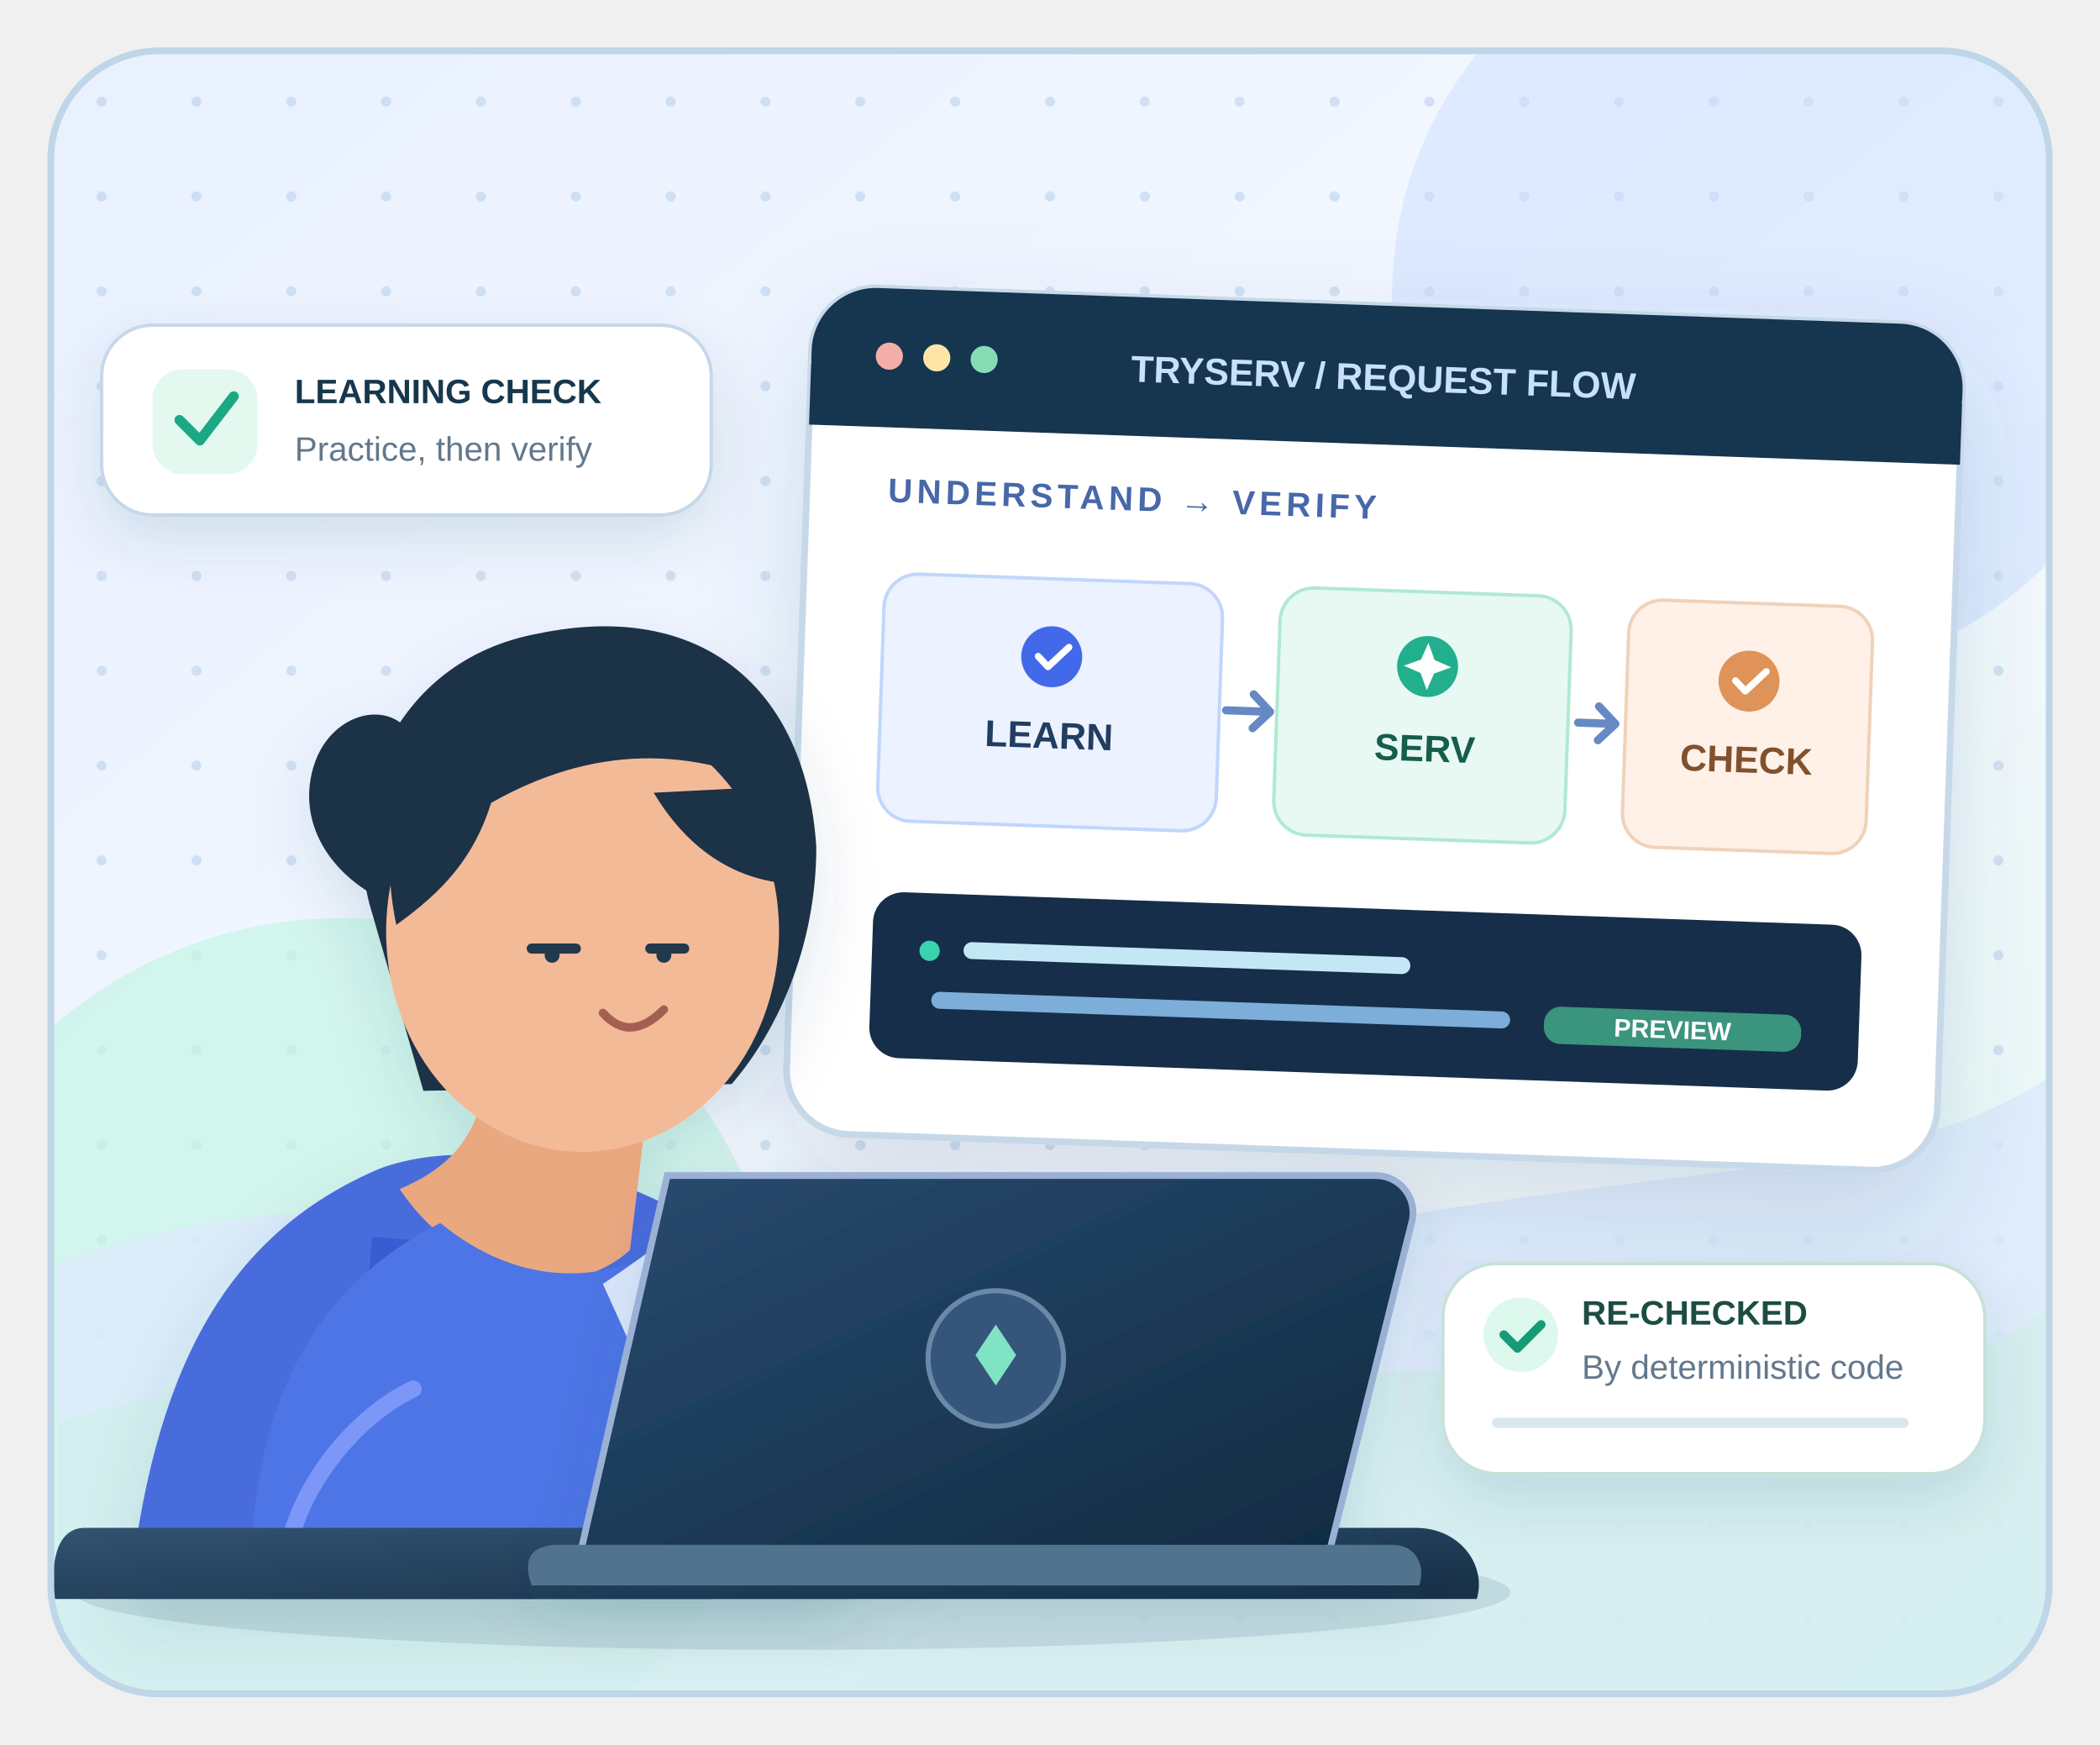
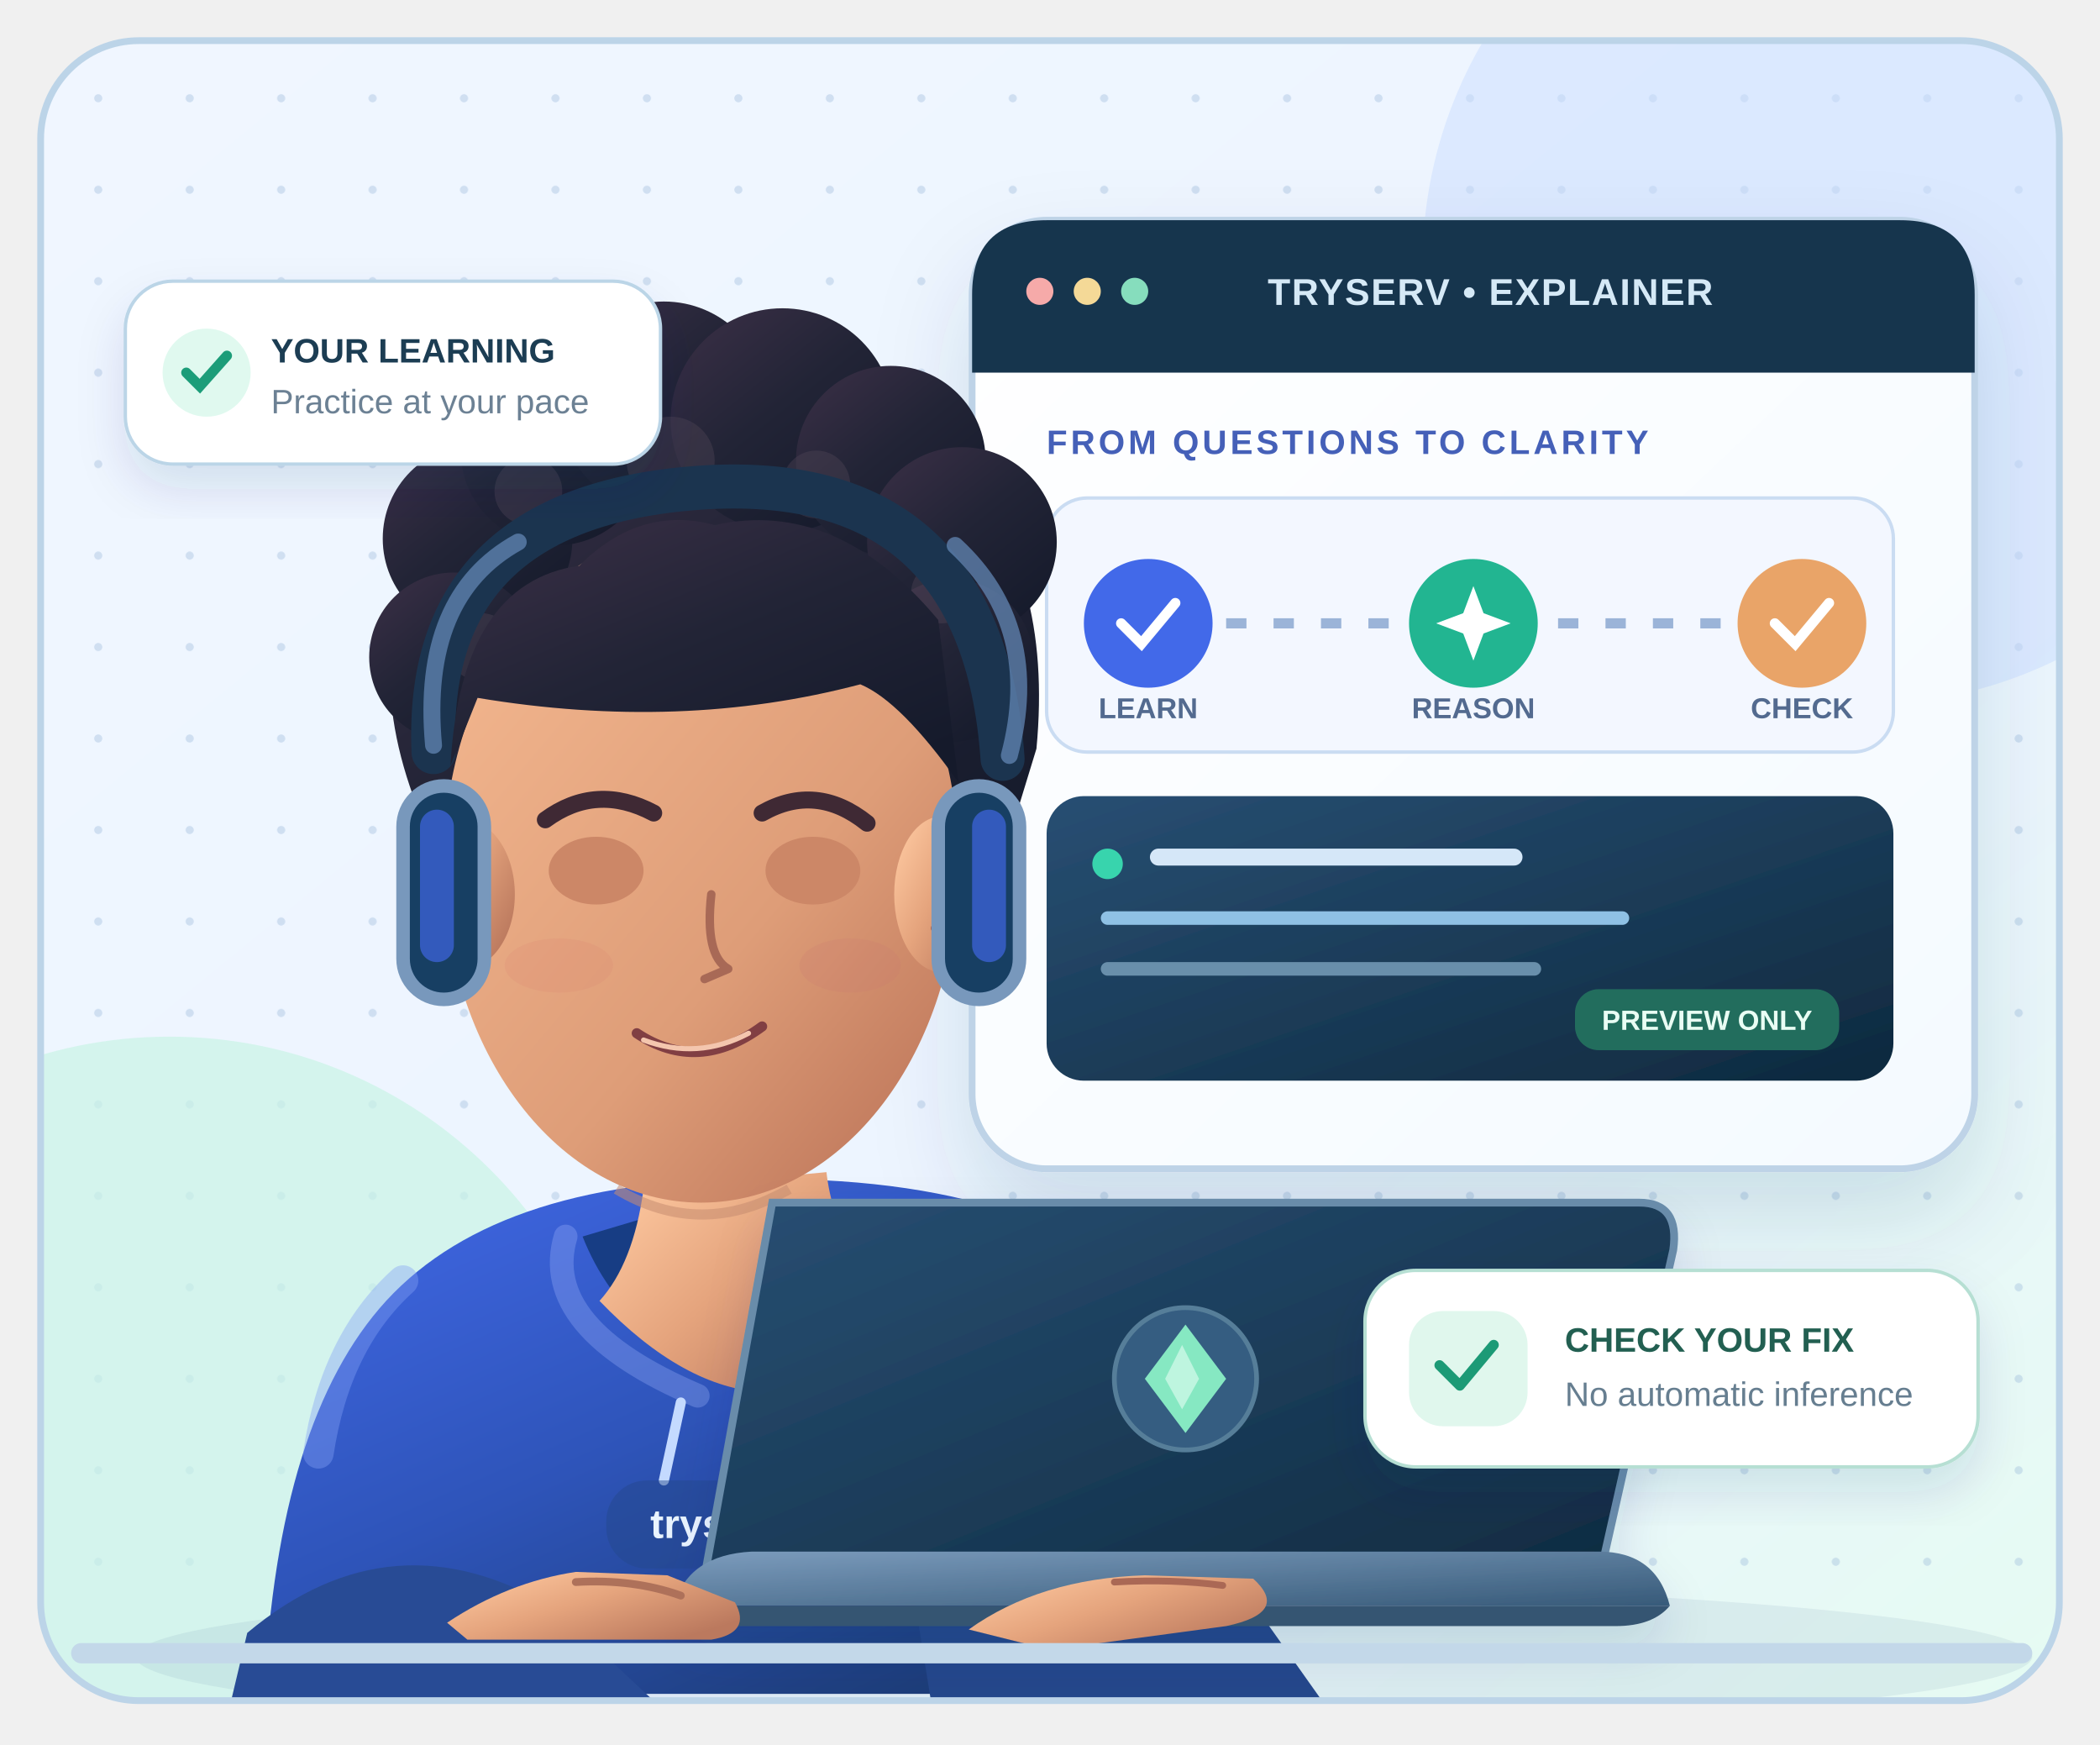
- <svg xmlns="http://www.w3.org/2000/svg" viewBox="0 0 620 515" role="img" aria-labelledby="svgtitle svgdesc">
+ <svg xmlns="http://www.w3.org/2000/svg" viewBox="0 0 620 515" role="img" aria-labelledby="humanTitle humanDesc">
  <defs>
-     <linearGradient id="sky" x1="0" y1="0" x2="1" y2="1">
-       <stop stop-color="#e9f1ff" />
-       <stop offset=".6" stop-color="#f6faff" />
-       <stop offset="1" stop-color="#e3f8f1" />
-     </linearGradient>
-     <linearGradient id="desk" x1="0" y1="0" x2="1" y2=".8">
-       <stop stop-color="#315271" />
-       <stop offset="1" stop-color="#18324a" />
+     <linearGradient id="scene" x1="0" y1="0" x2="1" y2="1">
+       <stop stop-color="#f0f6ff" />
+       <stop offset=".65" stop-color="#ecf5ff" />
+       <stop offset="1" stop-color="#e5fbf2" />
+     </linearGradient>
+     <linearGradient id="skin" x1=".05" y1=".2" x2=".9" y2=".85">
+       <stop stop-color="#fac39b" />
+       <stop offset=".44" stop-color="#e5a47d" />
+       <stop offset="1" stop-color="#bb795e" />
+     </linearGradient>
+     <linearGradient id="faceGlow" x1=".1" y1="0" x2="1" y2="1">
+       <stop stop-color="#f4b890" />
+       <stop offset=".58" stop-color="#de9d78" />
+       <stop offset="1" stop-color="#b76e54" />
+     </linearGradient>
+     <linearGradient id="hoodie" x1="0" y1="0" x2=".85" y2="1">
+       <stop stop-color="#4269e9" />
+       <stop offset=".48" stop-color="#2e54b9" />
+       <stop offset="1" stop-color="#18376a" />
+     </linearGradient>
+     <linearGradient id="hair" x1="0" y1="0" x2=".8" y2="1">
+       <stop stop-color="#3c3047" />
+       <stop offset=".5" stop-color="#222436" />
+       <stop offset="1" stop-color="#151a2b" />
    </linearGradient>
    <linearGradient id="screen" x1="0" y1="0" x2="1" y2="1">
-       <stop stop-color="#294b70" />
-       <stop offset="1" stop-color="#0f2a40" />
-     </linearGradient>
-     <linearGradient id="mint" x1="0" y1="0" x2="1" y2="1">
-       <stop stop-color="#8cf5d0" />
-       <stop offset="1" stop-color="#38d4ad" />
-     </linearGradient>
-     <filter id="soft" x="-30%" y="-30%" width="170%" height="170%">
-       <feDropShadow dx="0" dy="14" stdDeviation="16" flood-color="#204d79" flood-opacity=".16" />
+       <stop stop-color="#284f73" />
+       <stop offset="1" stop-color="#0e293e" />
+     </linearGradient>
+     <linearGradient id="sheet" x1="0" y1="0" x2="1" y2="1">
+       <stop stop-color="#fff" />
+       <stop offset="1" stop-color="#f4faff" />
+     </linearGradient>
+     <linearGradient id="metal" x1="0" y1="0" x2="1" y2="1">
+       <stop stop-color="#7c9cbd" />
+       <stop offset="1" stop-color="#375a79" />
+     </linearGradient>
+     <filter id="drop" x="-30%" y="-30%" width="160%" height="170%">
+       <feDropShadow dx="0" dy="14" stdDeviation="14" flood-color="#163d69" flood-opacity=".14" />
    </filter>
-     <filter id="sm" x="-30%" y="-30%" width="160%" height="180%">
-       <feDropShadow dx="0" dy="7" stdDeviation="9" flood-color="#173e62" flood-opacity=".13" />
+     <filter id="dropSmall" x="-30%" y="-30%" width="160%" height="160%">
+       <feDropShadow dx="0" dy="7" stdDeviation="7" flood-color="#163f70" flood-opacity=".12" />
    </filter>
-     <pattern id="dots" width="28" height="28" patternUnits="userSpaceOnUse">
-       <circle cx="2" cy="2" r="1.5" fill="#9ebce1" opacity=".38" />
+     <pattern id="grid" width="27" height="27" patternUnits="userSpaceOnUse">
+       <circle cx="2" cy="2" r="1.2" fill="#94b4d8" opacity=".35" />
    </pattern>
-     <clipPath id="boardclip">
-       <rect x="15" y="15" width="590" height="485" rx="32" />
+     <clipPath id="bounds">
+       <rect x="12" y="12" width="596" height="490" rx="29" />
    </clipPath>
+     <style>
+    .scene-board{animation:floatBoard 6s ease-in-out infinite}
+    .person{animation:breathing 4.7s ease-in-out infinite;transform-box:fill-box;transform-origin:center bottom}
+    .leftHand{animation:typeLeft .8s ease-in-out infinite alternate;transform-box:fill-box;transform-origin:center bottom}
+    .rightHand{animation:typeRight .72s ease-in-out infinite alternate;transform-box:fill-box;transform-origin:center bottom}
+    .eyelids{animation:blink 5.4s ease-in-out infinite;transform-box:fill-box;transform-origin:center center}
+    .screenGlow{animation:screenPulse 3.3s ease-in-out infinite}
+    .dotOne{animation:dotPulse 3s ease-in-out infinite}
+    .dotTwo{animation:dotPulse 3s ease-in-out infinite .8s}
+    .dotThree{animation:dotPulse 3s ease-in-out infinite 1.6s}
+    .connector{stroke-dasharray:6 8;animation:moveDashes 3s linear infinite}
+    .starOne{animation:twinkle 3.2s ease-in-out infinite}
+    .starTwo{animation:twinkle 3.9s ease-in-out infinite 1s}
+    @keyframes floatBoard{0%,100%{transform:translateY(0)}50%{transform:translateY(-5px)}}
+    @keyframes breathing{0%,100%{transform:translateY(0)}50%{transform:translateY(-2px)}}
+    @keyframes typeLeft{0%{transform:translateY(0)}100%{transform:translateY(2px) rotate(-2deg)}}
+    @keyframes typeRight{0%{transform:translateY(1px)}100%{transform:translateY(-2px) rotate(2deg)}}
+    @keyframes blink{0%,43%,45%,97%,100%{transform:scaleY(0)}44%,98%{transform:scaleY(1)}}
+    @keyframes screenPulse{0%,100%{opacity:.7}50%{opacity:1}}
+    @keyframes dotPulse{0%,100%{opacity:.45}45%{opacity:1}}
+    @keyframes moveDashes{from{stroke-dashoffset:0}to{stroke-dashoffset:-28}}
+    @keyframes twinkle{0%,100%{opacity:.35;transform:scale(.85)}50%{opacity:1;transform:scale(1.15)}}
+    @media(prefers-reduced-motion:reduce){.scene-board,.person,.leftHand,.rightHand,.eyelids,.screenGlow,.dotOne,.dotTwo,.dotThree,.connector,.starOne,.starTwo{animation:none!important}.eyelids{transform:scaleY(0)}}
+  </style>
  </defs>
-   <g clip-path="url(#boardclip)">
-     <rect x="15" y="15" width="590" height="485" rx="32" fill="url(#sky)" />
-     <rect x="15" y="15" width="590" height="485" rx="32" fill="url(#dots)" />
-     <circle cx="524" cy="87" r="113" fill="#c9ddff" opacity=".5" />
-     <circle cx="101" cy="401" r="130" fill="#c5f5e6" opacity=".7" />
-     <path d="M17 373C141 327 229 401 355 371s198-19 250-53v182H17z" fill="#dceafd" opacity=".75" />
-     <path d="M17 420c147-45 213 16 346-9 118-22 172 24 242-25v114H17z" fill="#d0f1e9" opacity=".58" />
-     <g filter="url(#soft)" transform="rotate(2 400 210)">
-       <rect x="236" y="90" width="340" height="250" rx="19" fill="#fff" stroke="#c7d9e9" stroke-width="2" />
-       <rect x="236" y="90" width="340" height="40" rx="19" fill="#18344f" />
-       <path d="M236 113v18h340v-18" fill="#18344f" />
-       <circle cx="259" cy="110" r="4" fill="#f5aea7" />
-       <circle cx="273" cy="110" r="4" fill="#ffe6a8" />
-       <circle cx="287" cy="110" r="4" fill="#87dcb6" />
-       <text x="405" y="115" fill="#c7e1fb" font-family="Arial, sans-serif" font-size="11" font-weight="700" text-anchor="middle">TRYSERV / REQUEST FLOW</text>
-       <text x="260" y="153" fill="#4767a9" font-family="Arial, sans-serif" font-size="10" font-weight="700" letter-spacing="1.3">UNDERSTAND  →  VERIFY</text>
-       <rect x="260" y="174" width="100" height="73" rx="10" fill="#ecf2ff" stroke="#c1d6fb" />
-       <rect x="377" y="174" width="86" height="73" rx="10" fill="#e7f9f2" stroke="#b0e9d2" />
-       <rect x="480" y="174" width="72" height="73" rx="10" fill="#fff1e7" stroke="#f0d2b9" />
-       <path d="M362 211h11m-3-5 5 5-5 5M466 211h10m-4-5 5 5-5 5" fill="none" stroke="#6689c5" stroke-width="2.4" stroke-linecap="round" stroke-linejoin="round" />
-       <circle cx="310" cy="197" r="9" fill="#4269e9" />
-       <path d="m306 197 3 3 6-6" stroke="#fff" stroke-width="2" fill="none" stroke-linecap="round" stroke-linejoin="round" />
-       <circle cx="421" cy="196" r="9" fill="#24af8d" />
-       <path d="m421 189 2 5 5 2-5 2-2 5-2-5-5-2 5-2z" fill="#fff" />
-       <circle cx="516" cy="197" r="9" fill="#df9359" />
-       <path d="m512 197 3 3 6-6" fill="none" stroke="#fff" stroke-width="2" stroke-linecap="round" stroke-linejoin="round" />
-       <text x="310" y="224" text-anchor="middle" font-family="Arial, sans-serif" font-weight="700" font-size="11" fill="#223c62">LEARN</text>
-       <text x="421" y="224" text-anchor="middle" font-family="Arial, sans-serif" font-weight="700" font-size="11" fill="#155d4b">SERV</text>
-       <text x="516" y="224" text-anchor="middle" font-family="Arial, sans-serif" font-weight="700" font-size="11" fill="#81512f">CHECK</text>
-       <rect x="260" y="268" width="292" height="49" rx="9" fill="#142f49" />
-       <circle cx="277" cy="285" r="3" fill="#38d4ad" />
-       <rect x="287" y="282" width="132" height="5" rx="2.5" fill="#c4e7f5" />
-       <rect x="278" y="297" width="171" height="5" rx="2.5" fill="#7dadd9" />
-       <rect x="459" y="295" width="76" height="11" rx="5" fill="#3b947d" />
-       <text x="497" y="303.2" text-anchor="middle" font-family="Arial, sans-serif" font-size="7.5" font-weight="700" fill="#fff">PREVIEW</text>
-     </g>
-     <g filter="url(#sm)">
-       <path d="M38 472c7-65 27-107 74-127 37-14 105 9 125 46 10 19 15 53 14 81z" fill="#486cdd" />
-       <path d="M110 365c-3 23 0 47 20 68 15 16 40 15 58 2l-22-65z" fill="#375bd1" />
-       <path d="M110 270c-10-31 5-75 49-83 48-10 79 16 82 63 0 30-12 55-25 70l-91 2z" fill="#1e3047" />
-       <path d="M116 267c-19-8-29-25-23-42 5-14 20-18 27-10 9 12 9 26 6 38" fill="#1e3047" />
-       <path d="M147 306c-5 24-8 36-29 45 16 24 48 36 68 18l6-50z" fill="#eaa880" />
-       <ellipse cx="172" cy="275" rx="58" ry="65" fill="#f3ba97" />
-       <path d="M117 273c-10-48 20-75 59-76 23-1 51 15 57 37-29-14-58-14-88 3-5 16-14 26-28 36" fill="#1e3047" />
-       <path d="M193 234c9 15 23 27 44 27l-5-29z" fill="#1e3047" />
-       <ellipse cx="218" cy="289" rx="8" ry="12" fill="#f3ba97" />
-       <path d="M157 280h13m22 0h10" stroke="#20384e" stroke-width="3" stroke-linecap="round" />
-       <circle cx="163" cy="282" r="2.2" fill="#20384e" />
-       <circle cx="196" cy="282" r="2.2" fill="#20384e" />
-       <path d="M178 299q8 9 18-1" stroke="#a45e52" stroke-width="2.5" fill="none" stroke-linecap="round" />
-       <path d="M130 361c23 19 52 21 78-1 27 10 36 28 55 69l-53 43H74c-1-56 18-92 56-111" fill="#4d75e6" />
-       <path d="M178 379l14 31 19-32-11-15q-10 8-22 16" fill="#f8fcff" opacity=".83" />
-       <path d="M228 415c25 4 40 22 47 44h-55z" fill="#3859bd" />
-       <path d="M84 464c2-24 21-46 38-54" stroke="#7b97f8" stroke-width="5" fill="none" stroke-linecap="round" />
-     </g>
-     <ellipse cx="234" cy="470" rx="212" ry="17" fill="#183a55" opacity=".12" />
-     <path d="M25 451h393c13 0 21 11 18 21H16c-1-9 0-21 9-21z" fill="url(#desk)" />
-     <g filter="url(#sm)">
-       <path d="M197 347h209a11 11 0 0 1 11 13l-25 100H171z" fill="url(#screen)" stroke="#9ab1d5" stroke-width="2" />
-       <path d="M165 456h246c7 0 10 6 8 12H157c-3-8 0-12 8-12z" fill="#51738e" />
-       <circle cx="294" cy="401" r="20" fill="#34567a" stroke="#6989a8" stroke-width="1.5" />
-       <path d="m288 400 6-9 6 9-6 9z" fill="#80e4c4" />
-     </g>
-     <g filter="url(#sm)">
-       <rect x="30" y="96" width="180" height="56" rx="15" fill="#fff" stroke="#c5d8ea" />
-       <rect x="45" y="109" width="31" height="31" rx="9" fill="#e3f9f0" />
-       <path d="m53 124 6 6 10-13" stroke="#1ca883" fill="none" stroke-width="3" stroke-linecap="round" stroke-linejoin="round" />
-       <text x="87" y="119" font-family="Arial, sans-serif" font-weight="700" font-size="10" fill="#19374e">LEARNING CHECK</text>
-       <text x="87" y="136" font-family="Arial, sans-serif" font-size="10" fill="#62788c">Practice, then verify</text>
-     </g>
-     <g filter="url(#sm)">
-       <rect x="426" y="373" width="160" height="62" rx="16" fill="#fff" stroke="#c7e1d9" />
-       <circle cx="449" cy="394" r="11" fill="#ddf8ed" />
-       <path d="m444 394 4 4 7-7" stroke="#149b77" stroke-width="2.6" stroke-linecap="round" stroke-linejoin="round" fill="none" />
-       <text x="467" y="391" font-family="Arial, sans-serif" font-weight="700" font-size="10" fill="#1c4d43">RE-CHECKED</text>
-       <text x="467" y="407" font-family="Arial, sans-serif" font-size="10" fill="#63788d">By deterministic code</text>
-       <path d="M442 420h120" stroke="#d9e8ee" stroke-width="3" stroke-linecap="round" />
-     </g>
+   <g clip-path="url(#bounds)">
+     <rect x="12" y="12" width="596" height="490" rx="29" fill="url(#scene)" />
+     <rect x="12" y="12" width="596" height="490" rx="29" fill="url(#grid)" />
+     <circle cx="550" cy="78" r="130" fill="#cbdeff" opacity=".52" />
+     <circle cx="50" cy="440" r="134" fill="#c9f4e6" opacity=".7" />
+     <ellipse cx="320" cy="489" rx="280" ry="22" fill="#6785a8" opacity=".12" />
+     <g class="starOne" fill="#38d4ad">
+       <path d="M91 91l4 11 11 4-11 4-4 11-4-11-11-4 11-4z" />
+     </g>
+     <g class="starTwo" fill="#4269e9">
+       <path d="M529 376l4 11 11 4-11 4-4 11-4-11-11-4 11-4z" />
+     </g>
+     <g class="scene-board" filter="url(#drop)">
+       <rect x="287" y="65" width="296" height="280" rx="22" fill="url(#sheet)" stroke="#bed3e7" stroke-width="2" />
+       <path d="M309 65h252q22 0 22 22v23H287V87q0-22 22-22z" fill="#18344e" />
+       <circle cx="307" cy="86" r="4" fill="#f6aaa9" />
+       <circle cx="321" cy="86" r="4" fill="#f4d997" />
+       <circle cx="335" cy="86" r="4" fill="#86ddbd" />
+       <text x="440" y="90" fill="#d5e9f6" text-anchor="middle" font-family="Arial, sans-serif" font-size="11" font-weight="700" letter-spacing=".4">TRYSERV • EXPLAINER</text>
+       <text x="309" y="134" fill="#4461b8" font-family="Arial, sans-serif" font-size="10" font-weight="800" letter-spacing="1">FROM QUESTIONS TO CLARITY</text>
+       <rect x="309" y="147" width="250" height="75" rx="12" fill="#f3f7ff" stroke="#cadcf2" />
+       <path class="connector" d="M348 184h175" fill="none" stroke="#9bb4d8" stroke-width="3" />
+       <circle class="dotOne" cx="339" cy="184" r="19" fill="#4269e9" />
+       <path d="m331 184 6 6 10-12" fill="none" stroke="#fff" stroke-width="3" stroke-linecap="round" />
+       <circle class="dotTwo" cx="435" cy="184" r="19" fill="#20b591" />
+       <path d="m435 173 3 8 8 3-8 3-3 8-3-8-8-3 8-3z" fill="#fff" />
+       <circle class="dotThree" cx="532" cy="184" r="19" fill="#e9a468" />
+       <path d="m524 184 6 6 10-12" fill="none" stroke="#fff" stroke-width="3" stroke-linecap="round" />
+       <text x="339" y="212" text-anchor="middle" font-family="Arial, sans-serif" font-size="8.5" font-weight="800" fill="#526b8f">LEARN</text>
+       <text x="435" y="212" text-anchor="middle" font-family="Arial, sans-serif" font-size="8.5" font-weight="800" fill="#526b8f">REASON</text>
+       <text x="532" y="212" text-anchor="middle" font-family="Arial, sans-serif" font-size="8.5" font-weight="800" fill="#526b8f">CHECK</text>
+       <rect x="309" y="235" width="250" height="84" rx="11" fill="url(#screen)" />
+       <circle class="screenGlow" cx="327" cy="255" r="4.5" fill="#38d4ad" />
+       <path d="M342 253h105" stroke="#d5e7f8" stroke-width="5" stroke-linecap="round" />
+       <path d="M327 271h152" stroke="#8fc1e5" stroke-width="4" stroke-linecap="round" />
+       <path d="M327 286h126" stroke="#698fab" stroke-width="4" stroke-linecap="round" />
+       <rect x="465" y="292" width="78" height="18" rx="7" fill="#246d5d" />
+       <text x="504" y="304" text-anchor="middle" font-family="Arial, sans-serif" font-size="8.2" fill="#e9fdf4" font-weight="700">PREVIEW ONLY</text>
+     </g>
+     <g class="person">
+       <path d="M78 500q4-81 36-116 34-37 113-36 88 0 121 44 25 34 25 108z" fill="url(#hoodie)" />
+       <path d="M119 378q-20 18-25 51m226-46q18 24 18 65" fill="none" stroke="#82a1f6" stroke-width="9" opacity=".4" stroke-linecap="round" />
+       <path d="M172 365q13 33 52 44l38-44q-18-13-43-14z" fill="#173d84" />
+       <path d="M190 351q-3 22-13 33 25 26 49 27 27-12 42-29-21-10-24-36z" fill="url(#skin)" />
+       <path d="M122 235q-17-47 8-82 23-38 73-41 50-5 80 27 28 29 23 82l-15 49-159 8z" fill="url(#hair)" />
+       <g fill="url(#hair)">
+         <circle cx="141" cy="159" r="28" />
+         <circle cx="164" cy="133" r="28" />
+         <circle cx="196" cy="120" r="31" />
+         <circle cx="231" cy="124" r="33" />
+         <circle cx="263" cy="136" r="28" />
+         <circle cx="284" cy="160" r="28" />
+         <circle cx="134" cy="194" r="25" />
+         <circle cx="281" cy="195" r="24" />
+       </g>
+       <g opacity=".36" fill="#54495a">
+         <circle cx="156" cy="145" r="10" />
+         <circle cx="198" cy="136" r="13" />
+         <circle cx="241" cy="143" r="10" />
+         <circle cx="278" cy="175" r="9" />
+         <circle cx="142" cy="191" r="10" />
+       </g>
+       <path d="M128 222q-3-72 78-78 84-6 90 80" fill="none" stroke="#1b344f" stroke-width="13" stroke-linecap="round" />
+       <path d="M128 220q-4-44 25-60m129 1q26 24 16 62" fill="none" stroke="#6185b3" stroke-width="5" opacity=".75" stroke-linecap="round" />
+       <ellipse cx="207" cy="255" rx="76" ry="100" fill="url(#faceGlow)" />
+       <path d="M133 226q3-54 38-59 18-18 40-12 36-8 66 28l6 48q-17-24-29-29-53 14-113 4z" fill="url(#hair)" />
+       <ellipse cx="137" cy="264" rx="15" ry="22" fill="url(#skin)" />
+       <ellipse cx="278" cy="264" rx="14" ry="23" fill="url(#skin)" />
+       <path d="M137 256q-7 7 1 15m139-12q8 7-1 15" fill="none" stroke="#a65d49" stroke-width="2.4" stroke-linecap="round" />
+       <rect x="119" y="232" width="24" height="63" rx="12" fill="#173f63" stroke="#7898bc" stroke-width="4" />
+       <rect x="277" y="232" width="24" height="63" rx="12" fill="#173f63" stroke="#7898bc" stroke-width="4" />
+       <rect x="124" y="239" width="10" height="45" rx="5" fill="#4269e9" opacity=".66" />
+       <rect x="287" y="239" width="10" height="45" rx="5" fill="#4269e9" opacity=".66" />
+       <path d="M161 242q15-11 32-2M225 240q16-9 31 3" fill="none" stroke="#3f2934" stroke-width="5" stroke-linecap="round" />
+       <ellipse cx="176" cy="257" rx="13" ry="9" fill="#fff4e9" />
+       <ellipse cx="240" cy="257" rx="13" ry="9" fill="#fff4e9" />
+       <ellipse cx="178" cy="257" rx="6.7" ry="7.9" fill="#47302d" />
+       <ellipse cx="238" cy="257" rx="6.7" ry="7.9" fill="#47302d" />
+       <circle cx="180" cy="254" r="2.2" fill="#fff" />
+       <circle cx="240" cy="254" r="2.2" fill="#fff" />
+       <g class="eyelids" fill="#cc8767">
+         <ellipse cx="176" cy="257" rx="14" ry="10" />
+         <ellipse cx="240" cy="257" rx="14" ry="10" />
+       </g>
+       <path d="M210 264q-2 18 5 22l-7 3" fill="none" stroke="#a86956" stroke-width="2.5" stroke-linecap="round" stroke-linejoin="round" />
+       <path d="M188 305q18 12 37-2" fill="none" stroke="#813f43" stroke-width="3" stroke-linecap="round" />
+       <path d="M190 307q16 6 31-2" fill="none" stroke="#f4c6ae" stroke-width="1.5" stroke-linecap="round" />
+       <ellipse cx="165" cy="285" rx="16" ry="8" fill="#d78071" opacity=".18" />
+       <ellipse cx="251" cy="285" rx="15" ry="8" fill="#c77770" opacity=".18" />
+       <path d="M182 351q25 15 51 0" fill="none" stroke="#c78c70" stroke-width="3" opacity=".55" />
+       <path d="M167 365q-8 27 39 47m58-50q13 32-24 48" fill="none" stroke="#a3baff" stroke-width="7" opacity=".3" stroke-linecap="round" />
+       <path d="M201 414l-5 23m38-22 5 24" stroke="#c4daff" stroke-width="3" stroke-linecap="round" />
+       <rect x="179" y="437" width="67" height="26" rx="12" fill="#24488d" opacity=".48" />
+       <text x="212" y="454" text-anchor="middle" font-family="Arial, sans-serif" font-size="12" font-weight="800" fill="#e9f4ff">tryserv</text>
+     </g>
+     <path d="M73 482q43-36 91-7l30 28H68z" fill="#284b95" />
+     <path d="M270 472q50-22 104 7l17 24H275z" fill="#24478b" />
+     <g filter="url(#dropSmall)">
+       <path d="M228 355h256q12 0 10 14l-23 102H207z" fill="url(#screen)" stroke="#698caa" stroke-width="2.3" />
+       <path d="M222 458h250q17 0 21 16H199q4-15 23-16z" fill="url(#metal)" />
+       <path d="M199 474h294q-5 6-16 6H215q-13 0-16-6" fill="#355572" />
+       <circle cx="350" cy="407" r="21" fill="#345d81" stroke="#577e99" stroke-width="1.4" />
+       <path d="m350 391 12 16-12 16-12-16z" fill="#86e8c2" />
+       <path d="m349 397 5 10-5 9-5-9z" fill="#ecfff7" opacity=".55" />
+     </g>
+     <g class="leftHand">
+       <path d="M132 479q18-12 38-15l27 1 20 8q5 9-7 11h-72z" fill="url(#skin)" />
+       <path d="M170 467q17-1 31 4" fill="none" stroke="#ae715a" stroke-width="2.3" stroke-linecap="round" />
+     </g>
+     <g class="rightHand">
+       <path d="M286 481q21-15 52-16l32 1q11 10-8 14l-52 7z" fill="url(#skin)" />
+       <path d="M329 467q17-1 32 1" fill="none" stroke="#aa6855" stroke-width="2" stroke-linecap="round" />
+     </g>
+     <g filter="url(#dropSmall)">
+       <rect x="37" y="83" width="158" height="54" rx="14" fill="#fff" stroke="#bbd5e7" />
+       <circle cx="61" cy="110" r="13" fill="#e0f9ef" />
+       <path d="m55 110 4 4 8-9" fill="none" stroke="#1d9d79" stroke-width="3" stroke-linecap="round" />
+       <text x="80" y="107" font-family="Arial, sans-serif" font-size="10" font-weight="800" fill="#1b3c53">YOUR LEARNING</text>
+       <text x="80" y="122" font-family="Arial, sans-serif" font-size="10" fill="#6c8194">Practice at your pace</text>
+     </g>
+     <g filter="url(#dropSmall)">
+       <rect x="403" y="375" width="181" height="58" rx="15" fill="#fff" stroke="#b6dfd3" />
+       <rect x="416" y="387" width="35" height="34" rx="10" fill="#e0f7ed" />
+       <path d="m425 403 6 6 10-12" fill="none" stroke="#1d9a76" stroke-width="3" stroke-linecap="round" stroke-linejoin="round" />
+       <text x="462" y="399" font-family="Arial, sans-serif" font-size="10" font-weight="800" fill="#225f51">CHECK YOUR FIX</text>
+       <text x="462" y="415" font-family="Arial, sans-serif" font-size="10" fill="#667e90">No automatic inference</text>
+     </g>
+     <path d="M24 488h573" stroke="#c3d8e9" stroke-width="6" stroke-linecap="round" />
  </g>
-   <rect x="15" y="15" width="590" height="485" rx="32" fill="none" stroke="#bfd5e8" stroke-width="2" />
+   <rect x="12" y="12" width="596" height="490" rx="29" fill="none" stroke="#bcd4e8" stroke-width="2" />
</svg>
